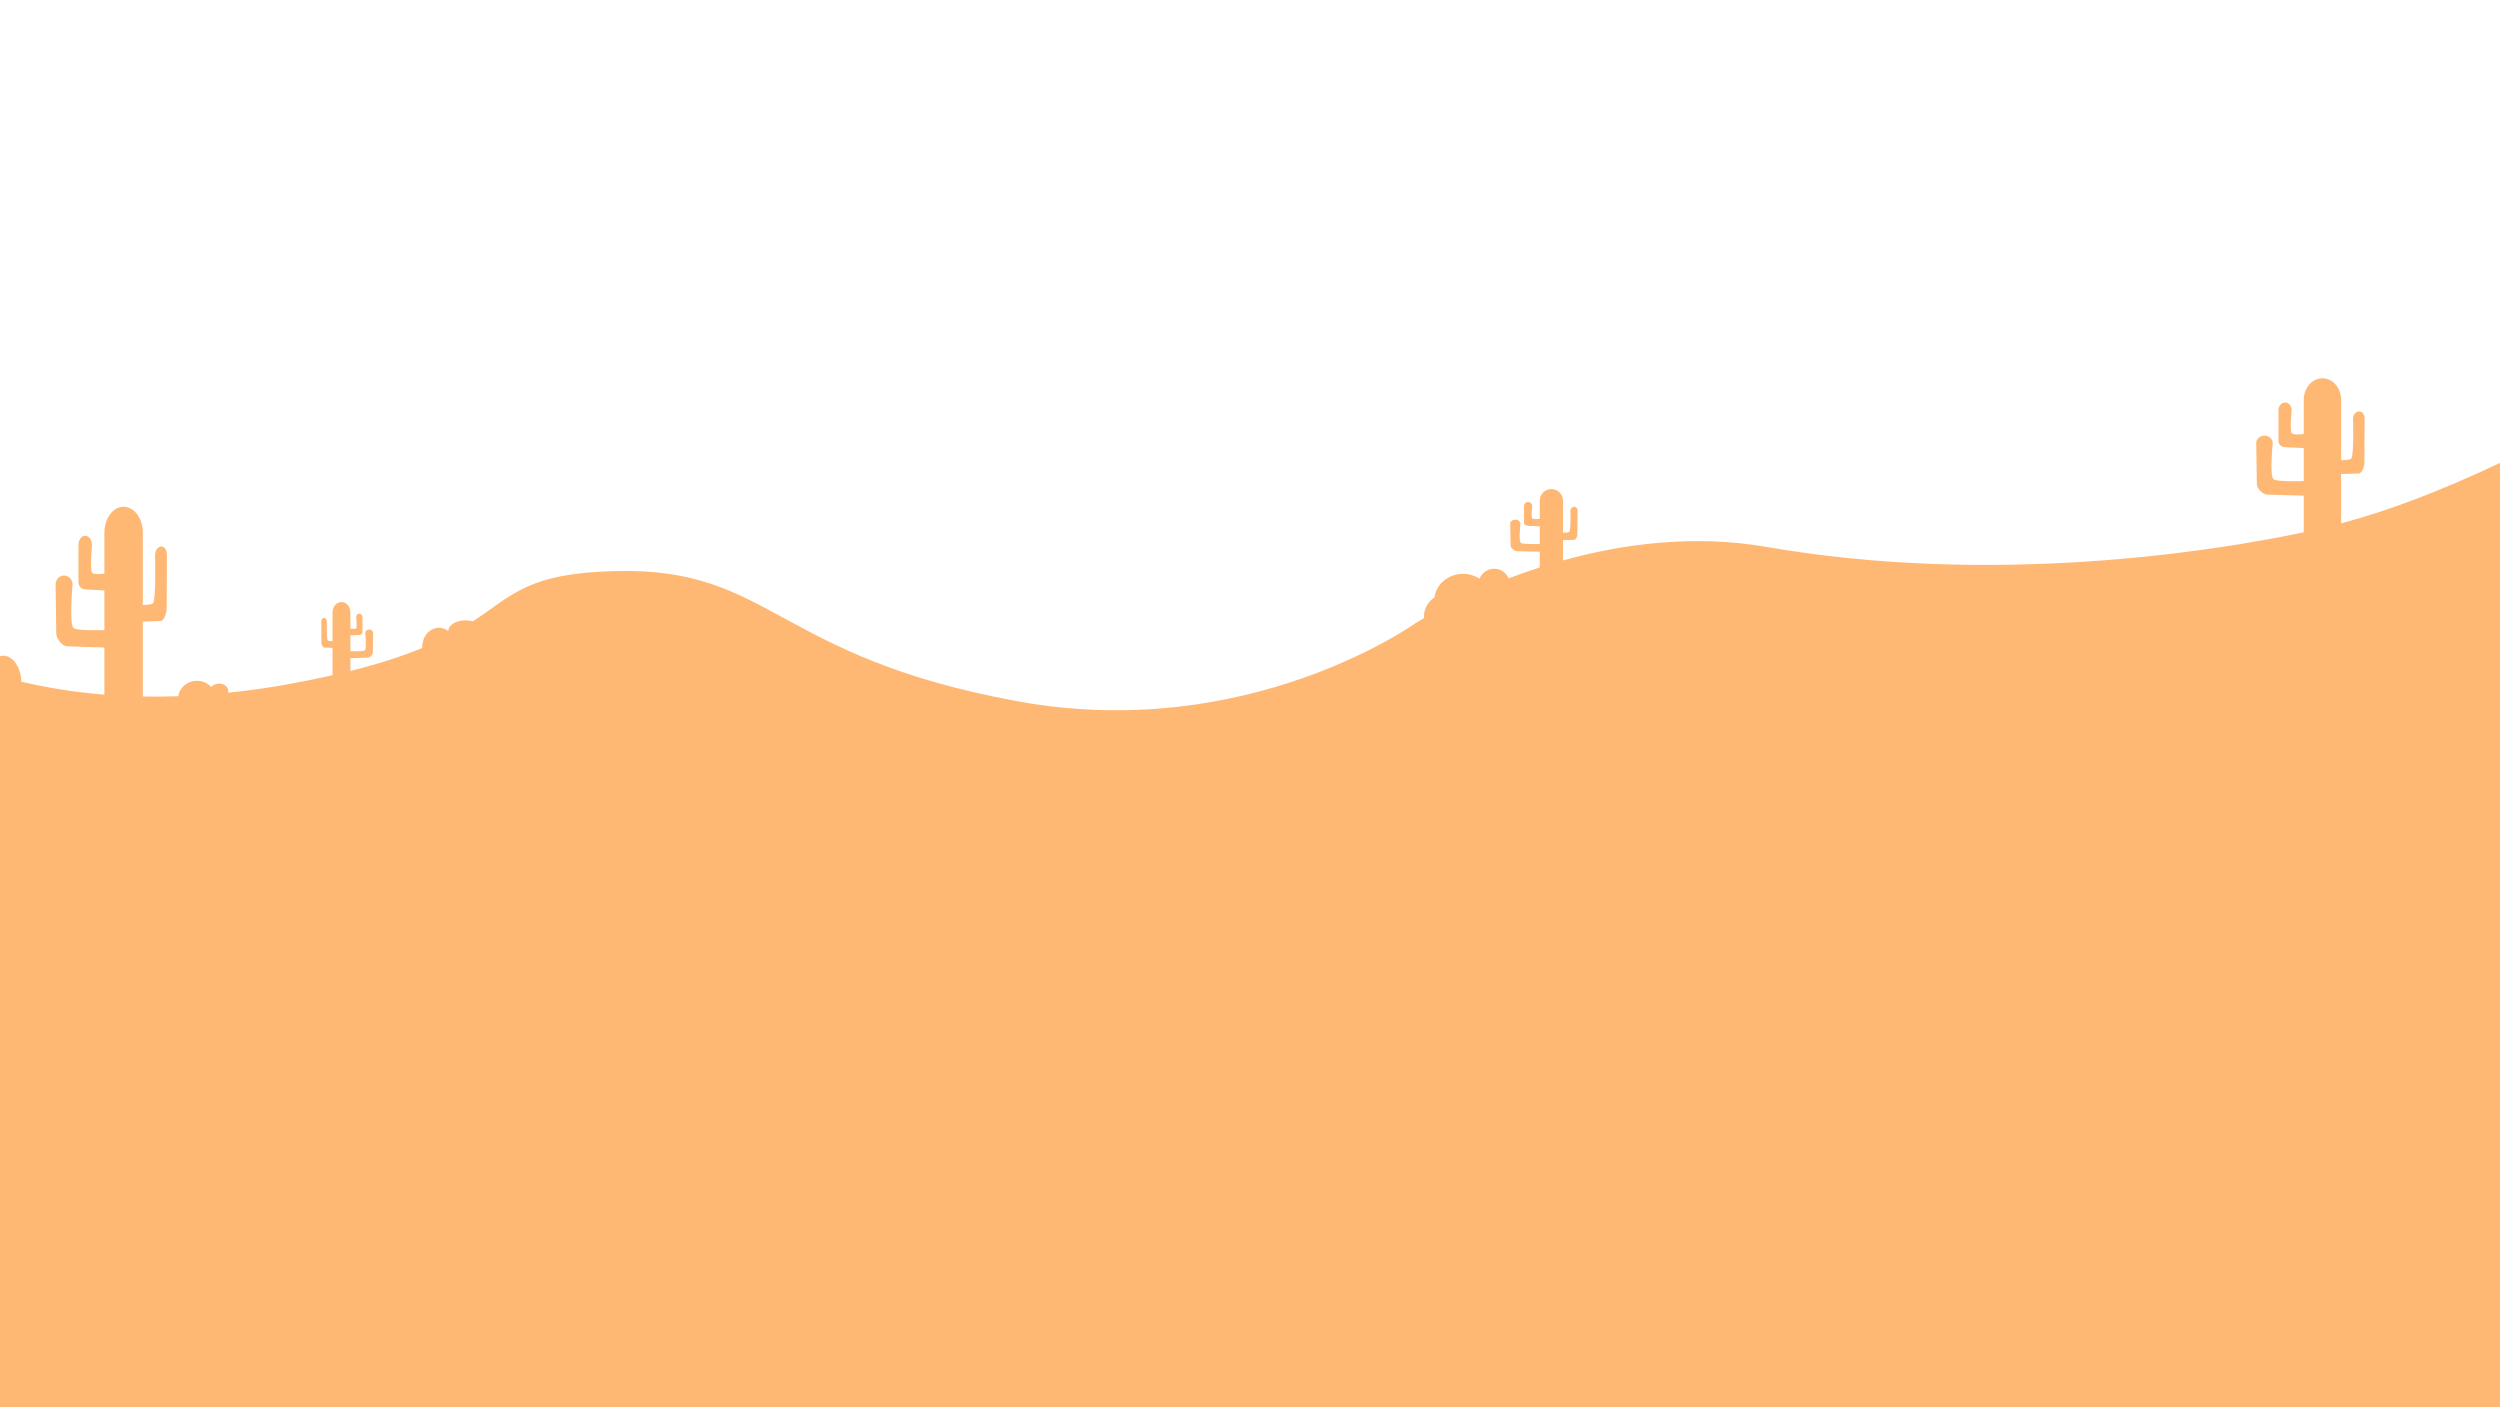
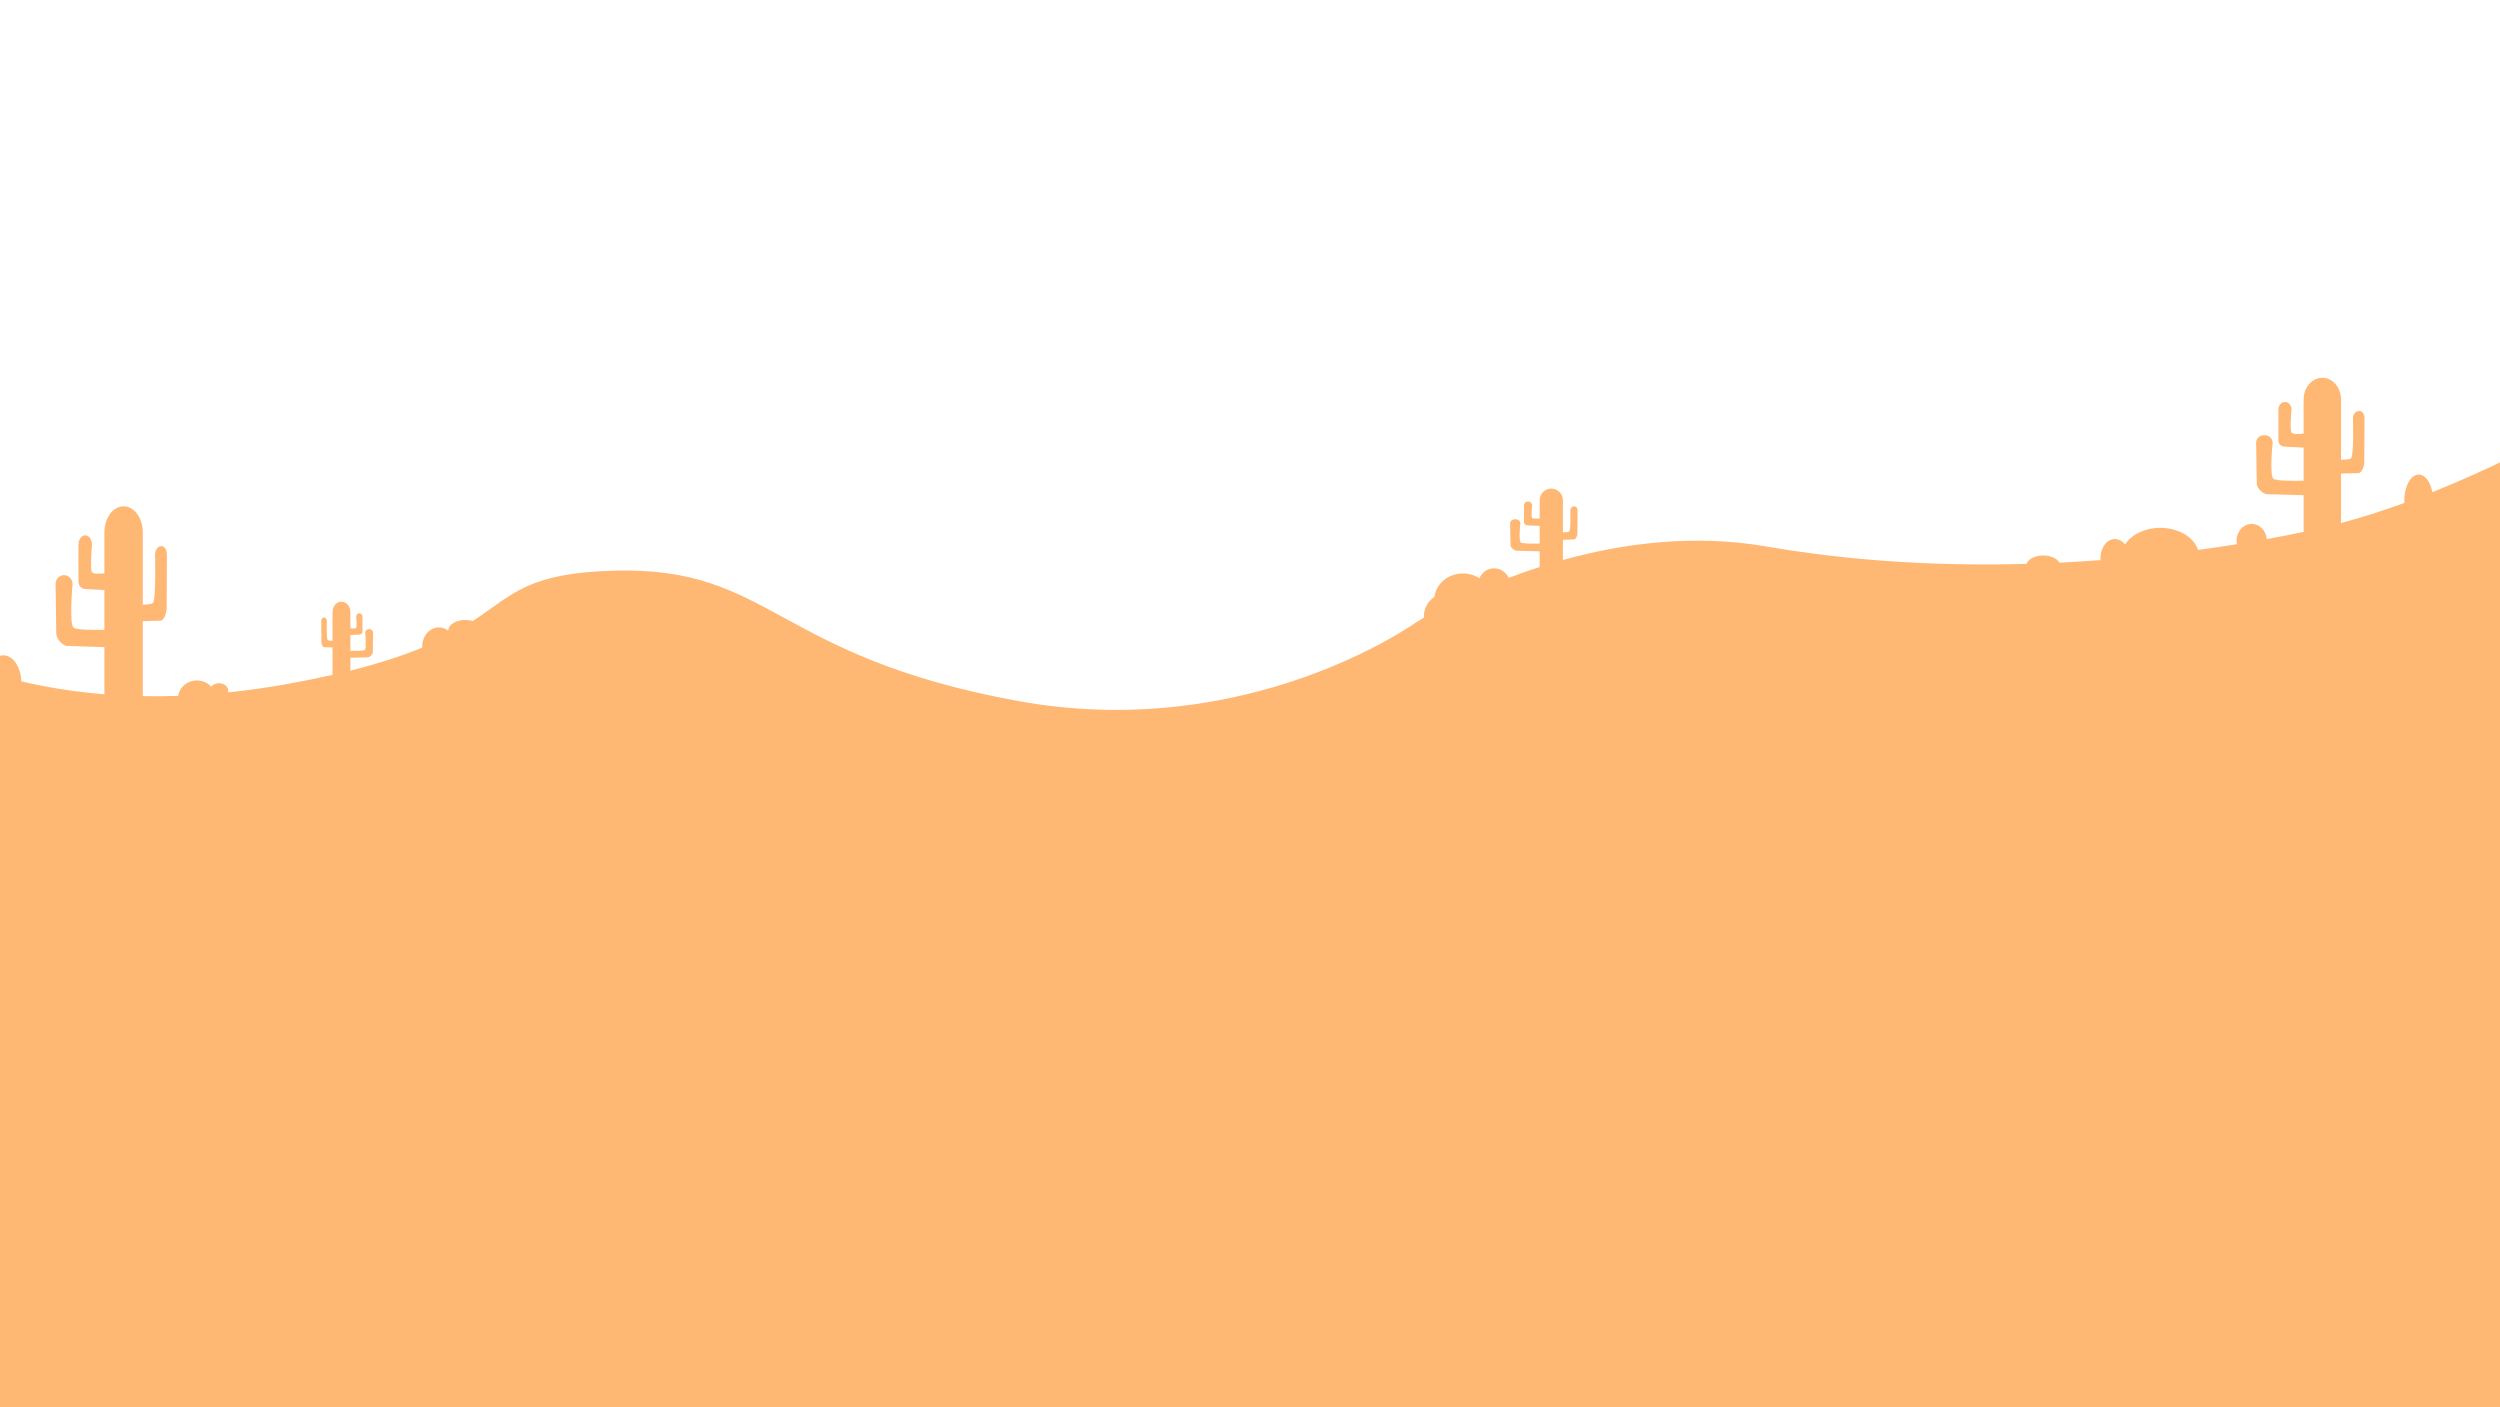
<svg xmlns="http://www.w3.org/2000/svg" xmlns:xlink="http://www.w3.org/1999/xlink" height="100%" id="svg8" version="1.1" viewBox="0 0 508 285.75" width="100%">
  <defs id="defs2">
    <linearGradient id="linearGradient5043">
      <stop id="stop5041" offset="0" style="stop-color:#ecbca4;stop-opacity:1" />
      <stop id="stop5039" offset="1" style="stop-color:#feffeb;stop-opacity:1;" />
    </linearGradient>
    <linearGradient gradientUnits="userSpaceOnUse" id="linearGradient5045" x1="250.164" x2="250.164" y1="3.513" y2="282.543" xlink:href="#linearGradient5043" />
  </defs>
  <g id="layer6" style="opacity:1">
    <g id="g4607">
-       <path style="fill:#ffb774;fill-opacity:1;stroke:none;stroke-width:0.265px;stroke-linecap:butt;stroke-linejoin:miter;stroke-opacity:1" d="M 471.918 76.865 C 469.813 76.865 468.119 78.838 468.119 81.289 L 468.119 88.205 C 467.085 88.307 465.895 88.349 465.662 88.008 C 465.245 87.396 465.662 83.336 465.662 83.336 C 465.662 82.473 465.065 81.779 464.324 81.779 C 463.583 81.779 462.988 82.473 462.988 83.336 L 462.988 89.566 C 462.988 90.429 463.646 90.834 464.387 90.869 L 468.119 91.049 L 468.119 97.766 C 465.88 97.815 462.571 97.82 461.998 97.395 C 461.132 96.752 461.818 90.053 461.818 90.053 C 461.818 89.204 461.07 88.521 460.141 88.521 C 459.212 88.521 458.451 89.204 458.465 90.053 L 458.6 98.404 C 458.613 99.253 459.796 100.484 460.725 100.51 L 468.119 100.715 L 468.119 108.164 C 449.071 112.185 404.77 119.08 358.955 111.133 C 344.034 108.544 329.565 110.559 317.602 113.883 L 317.602 109.764 L 319.799 109.713 C 320.233 109.703 320.536 108.97 320.539 108.535 L 320.568 103.773 C 320.571 103.339 320.325 102.973 319.891 102.973 C 319.456 102.973 319.107 103.323 319.107 103.758 C 319.107 103.758 319.245 107.673 318.879 108.084 C 318.762 108.215 318.228 108.248 317.602 108.252 L 317.602 101.738 C 317.602 100.429 316.547 99.375 315.238 99.375 C 313.929 99.375 312.875 100.429 312.875 101.738 L 312.875 105.43 C 312.217 105.488 311.498 105.515 311.348 105.326 C 311.088 104.999 311.348 102.83 311.348 102.83 C 311.348 102.369 310.976 102 310.516 102 C 310.055 102 309.686 102.369 309.686 102.83 L 309.686 106.158 C 309.686 106.619 310.094 106.835 310.555 106.854 L 312.875 106.949 L 312.875 110.531 C 311.525 110.563 309.458 110.586 309.068 110.338 C 308.53 109.995 308.957 106.418 308.957 106.418 C 308.957 105.965 308.492 105.6 307.914 105.6 C 307.336 105.6 306.863 105.965 306.871 106.418 L 306.955 110.877 C 306.964 111.33 307.7 111.988 308.277 112.002 L 312.875 112.109 L 312.875 115.303 C 310.662 116.015 308.554 116.759 306.572 117.514 A 3.274 3.408 0 0 0 303.619 115.566 A 3.274 3.408 0 0 0 300.629 117.592 A 5.859 5.481 0 0 0 297.277 116.605 A 5.859 5.481 0 0 0 291.475 121.381 A 4.819 4.725 0 0 0 289.34 125.299 A 4.819 4.725 0 0 0 289.352 125.6 C 288.253 126.235 287.641 126.621 287.641 126.621 C 287.641 126.621 253.623 151.083 206.754 142.496 C 157.239 133.425 156.859 115.283 125.109 116.039 C 107.169 116.466 104.312 120.876 96.084 126.268 A 3.496 2.173 0 0 0 94.588 126.055 A 3.496 2.173 0 0 0 91.092 128.223 A 3.402 3.874 0 0 0 89.203 127.566 A 3.402 3.874 0 0 0 85.801 131.441 A 3.402 3.874 0 0 0 85.807 131.668 C 81.997 133.246 77.269 134.824 71.205 136.342 L 71.205 133.738 L 74.74 133.641 C 75.184 133.628 75.749 133.04 75.756 132.635 L 75.82 128.643 C 75.827 128.237 75.462 127.91 75.018 127.91 C 74.574 127.91 74.217 128.237 74.217 128.643 C 74.217 128.643 74.545 131.845 74.131 132.152 C 73.831 132.375 72.242 132.353 71.205 132.324 L 71.205 129.119 L 72.988 129.033 C 73.342 129.016 73.658 128.823 73.658 128.41 L 73.658 125.432 C 73.658 125.019 73.372 124.688 73.018 124.688 C 72.663 124.688 72.379 125.019 72.379 125.432 C 72.379 125.432 72.578 127.373 72.379 127.666 C 72.263 127.836 71.711 127.81 71.205 127.758 L 71.205 124.455 C 71.205 123.284 70.395 122.34 69.389 122.34 C 68.383 122.34 67.572 123.284 67.572 124.455 L 67.572 130.285 C 67.091 130.282 66.679 130.252 66.59 130.135 C 66.309 129.767 66.416 126.262 66.416 126.262 C 66.416 125.873 66.146 125.561 65.812 125.561 C 65.479 125.561 65.289 125.887 65.291 126.275 L 65.314 130.539 C 65.317 130.928 65.549 131.583 65.883 131.592 L 67.572 131.639 L 67.572 137.205 C 64.721 137.85 61.628 138.483 58.209 139.096 C 54.094 139.833 50.156 140.367 46.361 140.76 A 1.89 1.559 0 0 0 46.396 140.465 A 1.89 1.559 0 0 0 44.506 138.906 A 1.89 1.559 0 0 0 42.932 139.607 A 3.827 3.591 0 0 0 40.018 138.34 A 3.827 3.591 0 0 0 36.227 141.479 C 33.739 141.563 31.342 141.571 29.02 141.527 L 29.02 126.307 L 32.65 126.191 C 33.368 126.169 33.866 124.52 33.871 123.545 L 33.92 112.85 C 33.924 111.874 33.518 111.055 32.801 111.055 C 32.083 111.055 31.506 111.839 31.506 112.814 C 31.506 112.814 31.735 121.609 31.131 122.533 C 30.936 122.831 30.07 122.925 29.02 122.932 L 29.02 108.279 C 29.02 105.34 27.279 102.973 25.117 102.973 C 22.955 102.973 21.215 105.34 21.215 108.279 L 21.215 116.574 C 20.152 116.696 18.93 116.747 18.691 116.338 C 18.263 115.604 18.691 110.734 18.691 110.734 C 18.691 109.7 18.077 108.865 17.316 108.865 C 16.555 108.865 15.943 109.7 15.943 110.734 L 15.943 118.205 C 15.943 119.24 16.621 119.727 17.381 119.77 L 21.215 119.982 L 21.215 128.039 C 18.915 128.098 15.515 128.106 14.926 127.596 C 14.036 126.825 14.742 118.787 14.742 118.787 C 14.742 117.77 13.974 116.951 13.02 116.951 C 12.065 116.951 11.283 117.77 11.297 118.787 L 11.436 128.805 C 11.45 129.822 12.665 131.299 13.619 131.33 L 21.215 131.576 L 21.215 141.15 C 14.836 140.636 9.218 139.676 4.34 138.52 A 3.685 5.575 0 0 0 0.662 133.236 A 3.685 5.575 0 0 0 -2.711 136.574 C -13.42 133.168 -18.898 129.268 -18.898 129.268 L -68.035 158.75 L -72.572 332.619 L 569.232 333.375 L 569.232 305.404 C 569.232 305.404 554.114 112.638 551.09 88.447 C 548.192 65.264 517.607 95.145 475.719 106.359 L 475.719 96.32 L 479.254 96.225 C 479.952 96.206 480.437 94.833 480.441 94.02 L 480.49 85.1 C 480.495 84.286 480.099 83.604 479.4 83.604 C 478.702 83.604 478.139 84.259 478.139 85.072 C 478.139 85.072 478.362 92.403 477.773 93.174 C 477.584 93.422 476.742 93.502 475.719 93.508 L 475.719 81.289 C 475.719 78.838 474.023 76.865 471.918 76.865 z " id="path855" />
+       <path style="opacity:1;fill:#ffb774;fill-opacity:1;stroke:none;stroke-width:0.265px;stroke-linecap:butt;stroke-linejoin:miter;stroke-opacity:1" d="m 471.9,76.765 c -2.105,0 -3.8,1.974 -3.8,4.426 v 6.922 c -1.029,0.1 -2.226,0.138 -2.457,-0.201 -0.417,-0.613 0,-4.674 0,-4.674 0,-0.863 -0.596,-1.558 -1.337,-1.558 -0.741,0 -1.337,0.695 -1.337,1.558 v 6.232 c 0,0.863 0.659,1.269 1.399,1.304 l 3.732,0.179 v 6.726 c -2.24,0.047 -5.555,0.044 -6.122,-0.377 -0.866,-0.643 -0.179,-7.347 -0.179,-7.347 0,-0.849 -0.748,-1.532 -1.677,-1.532 -0.929,0 -1.69,0.683 -1.676,1.532 l 0.134,8.356 c 0.014,0.849 1.197,2.081 2.125,2.107 l 7.395,0.204 v 7.46 c -2.18,0.46 -4.693,0.956 -7.496,1.464 a 3.074,3.409 0 0 0 -3.057,-3.09 3.074,3.409 0 0 0 -3.074,3.409 3.074,3.409 0 0 0 0.072,0.716 c -2.476,0.397 -5.121,0.789 -7.907,1.166 a 7.884,5.815 0 0 0 -7.666,-4.489 7.884,5.815 0 0 0 -7.157,3.392 2.94,3.877 0 0 0 -2.063,-1.119 2.94,3.877 0 0 0 -2.94,3.877 2.94,3.877 0 0 0 0.02,0.409 c -2.717,0.202 -5.501,0.378 -8.356,0.516 a 3.474,2.139 0 0 0 -3.29,-1.46 3.474,2.139 0 0 0 -3.402,1.709 c -16.361,0.444 -34.483,-0.35 -52.844,-3.537 -14.92,-2.589 -29.39,-0.577 -41.353,2.748 v -4.117 l 2.198,-0.051 c 0.434,-0.01 0.736,-0.744 0.739,-1.178 l 0.03,-4.764 c 0,-0.435 -0.244,-0.8 -0.678,-0.8 -0.434,0 -0.784,0.35 -0.784,0.784 0,0 0.139,3.917 -0.227,4.329 -0.118,0.132 -0.642,0.175 -1.278,0.178 v -6.527 c 0,-1.309 -1.054,-2.364 -2.363,-2.364 -1.309,0 -2.363,1.054 -2.363,2.364 v 3.694 c -0.643,0.054 -1.383,0.077 -1.528,-0.105 -0.259,-0.327 0,-2.496 0,-2.496 0,-0.461 -0.371,-0.832 -0.831,-0.832 -0.461,0 -0.832,0.371 -0.832,0.832 v 3.328 c 0,0.461 0.41,0.678 0.87,0.697 l 2.321,0.096 v 3.588 c -1.393,0.026 -3.45,0.03 -3.807,-0.197 -0.538,-0.343 -0.112,-3.923 -0.112,-3.923 0,-0.453 -0.465,-0.818 -1.043,-0.818 -0.578,0 -1.051,0.365 -1.043,0.818 l 0.084,4.462 c 0.009,0.453 0.744,1.111 1.322,1.125 l 4.599,0.109 v 3.187 c -2.217,0.714 -4.319,1.461 -6.303,2.217 a 3.274,3.409 0 0 0 -2.954,-1.948 3.274,3.409 0 0 0 -2.99,2.027 5.858,5.483 0 0 0 -3.35,-0.987 5.858,5.483 0 0 0 -5.804,4.777 4.819,4.727 0 0 0 -2.133,3.92 4.819,4.727 0 0 0 0.011,0.298 c -1.108,0.641 -1.712,1.025 -1.712,1.025 0,0 -34.017,24.471 -80.885,15.881 -49.513,-9.075 -49.891,-27.225 -81.64,-26.469 -17.938,0.427 -20.798,4.839 -29.024,10.232 a 3.496,2.174 0 0 0 -1.497,-0.212 3.496,2.174 0 0 0 -3.496,2.169 3.402,3.876 0 0 0 -1.89,-0.656 3.402,3.876 0 0 0 -3.402,3.876 3.402,3.876 0 0 0 0.007,0.229 c -3.811,1.579 -8.536,3.159 -14.602,4.678 v -2.608 l 3.535,-0.098 c 0.444,-0.012 1.009,-0.601 1.016,-1.007 l 0.064,-3.994 c 0.007,-0.406 -0.357,-0.733 -0.801,-0.733 -0.444,0 -0.801,0.327 -0.801,0.733 0,0 0.329,3.204 -0.085,3.511 -0.274,0.203 -1.856,0.2 -2.926,0.177 v -3.211 l 1.784,-0.086 c 0.354,-0.017 0.669,-0.211 0.669,-0.623 v -2.979 c 6e-6,-0.413 -0.285,-0.744 -0.639,-0.744 -0.354,0 -0.639,0.332 -0.639,0.744 0,0 0.199,1.942 0,2.234 -0.111,0.163 -0.68,0.143 -1.174,0.094 v -3.307 c 0,-1.172 -0.81,-2.116 -1.816,-2.116 -1.006,0 -1.816,0.944 -1.816,2.116 v 5.842 c -0.489,-0.002 -0.892,-0.041 -0.982,-0.159 -0.281,-0.368 -0.175,-3.874 -0.175,-3.874 0,-0.389 -0.269,-0.703 -0.603,-0.703 -0.334,0 -0.524,0.327 -0.521,0.716 l 0.023,4.264 c 0.002,0.389 0.234,1.046 0.568,1.055 l 1.69,0.046 v 5.573 c -2.847,0.644 -5.951,1.275 -9.364,1.887 -4.11,0.736 -8.058,1.286 -11.849,1.679 a 1.89,1.56 0 0 0 0.037,-0.308 1.89,1.56 0 0 0 -1.89,-1.56 1.89,1.56 0 0 0 -1.576,0.701 3.827,3.592 0 0 0 -2.912,-1.268 3.827,3.592 0 0 0 -3.793,3.14 c -2.485,0.085 -4.885,0.098 -7.206,0.054 v -15.232 l 3.632,-0.115 c 0.717,-0.023 1.215,-1.67 1.22,-2.646 l 0.05,-10.7 c 0.004,-0.976 -0.403,-1.796 -1.12,-1.796 -0.717,0 -1.295,0.786 -1.295,1.762 0,0 0.229,8.797 -0.375,9.721 -0.196,0.3 -1.05,0.404 -2.111,0.409 v -14.668 c 0,-2.941 -1.74,-5.308 -3.902,-5.308 -2.162,0 -3.902,2.367 -3.902,5.308 v 8.302 c -1.057,0.12 -2.286,0.166 -2.523,-0.241 -0.428,-0.735 0,-5.605 0,-5.605 0,-1.035 -0.613,-1.868 -1.374,-1.868 -0.761,0 -1.374,0.833 -1.374,1.868 v 7.474 c 0,1.035 0.677,1.522 1.438,1.564 l 3.833,0.215 v 8.067 c -2.3,0.057 -5.706,0.053 -6.288,-0.452 -0.889,-0.771 -0.184,-8.811 -0.184,-8.811 0,-1.018 -0.768,-1.837 -1.722,-1.837 -0.954,0 -1.736,0.82 -1.722,1.837 l 0.138,10.021 c 0.014,1.018 1.229,2.496 2.183,2.527 l 7.595,0.245 v 9.579 c -6.372,-0.514 -11.999,-1.469 -16.874,-2.624 a 3.685,5.577 0 0 0 -3.679,-5.293 3.685,5.577 0 0 0 -3.374,3.344 C -13.434,133.093 -18.901,129.188 -18.901,129.188 l -49.136,29.494 -4.536,173.938 641.783,0.756 v -27.981 c 0,0 -15.118,-192.844 -18.142,-217.044 -2.45,-19.607 -24.683,-1.263 -56.808,11.656 a 2.94,5.347 0 0 0 -2.771,-3.576 2.94,5.347 0 0 0 -2.94,5.348 2.94,5.347 0 0 0 0.009,0.417 c -4.148,1.515 -8.441,2.904 -12.86,4.087 V 96.228 l 3.536,-0.096 c 0.698,-0.019 1.184,-1.393 1.188,-2.207 l 0.048,-8.922 c 0.007,-0.814 -0.392,-1.497 -1.09,-1.497 -0.699,0 -1.261,0.655 -1.261,1.469 0,0 0.223,7.335 -0.365,8.106 -0.191,0.25 -1.023,0.336 -2.056,0.341 V 81.191 c 0,-2.452 -1.694,-4.426 -3.799,-4.426 z" id="path855-7" />
    </g>
  </g>
</svg>
